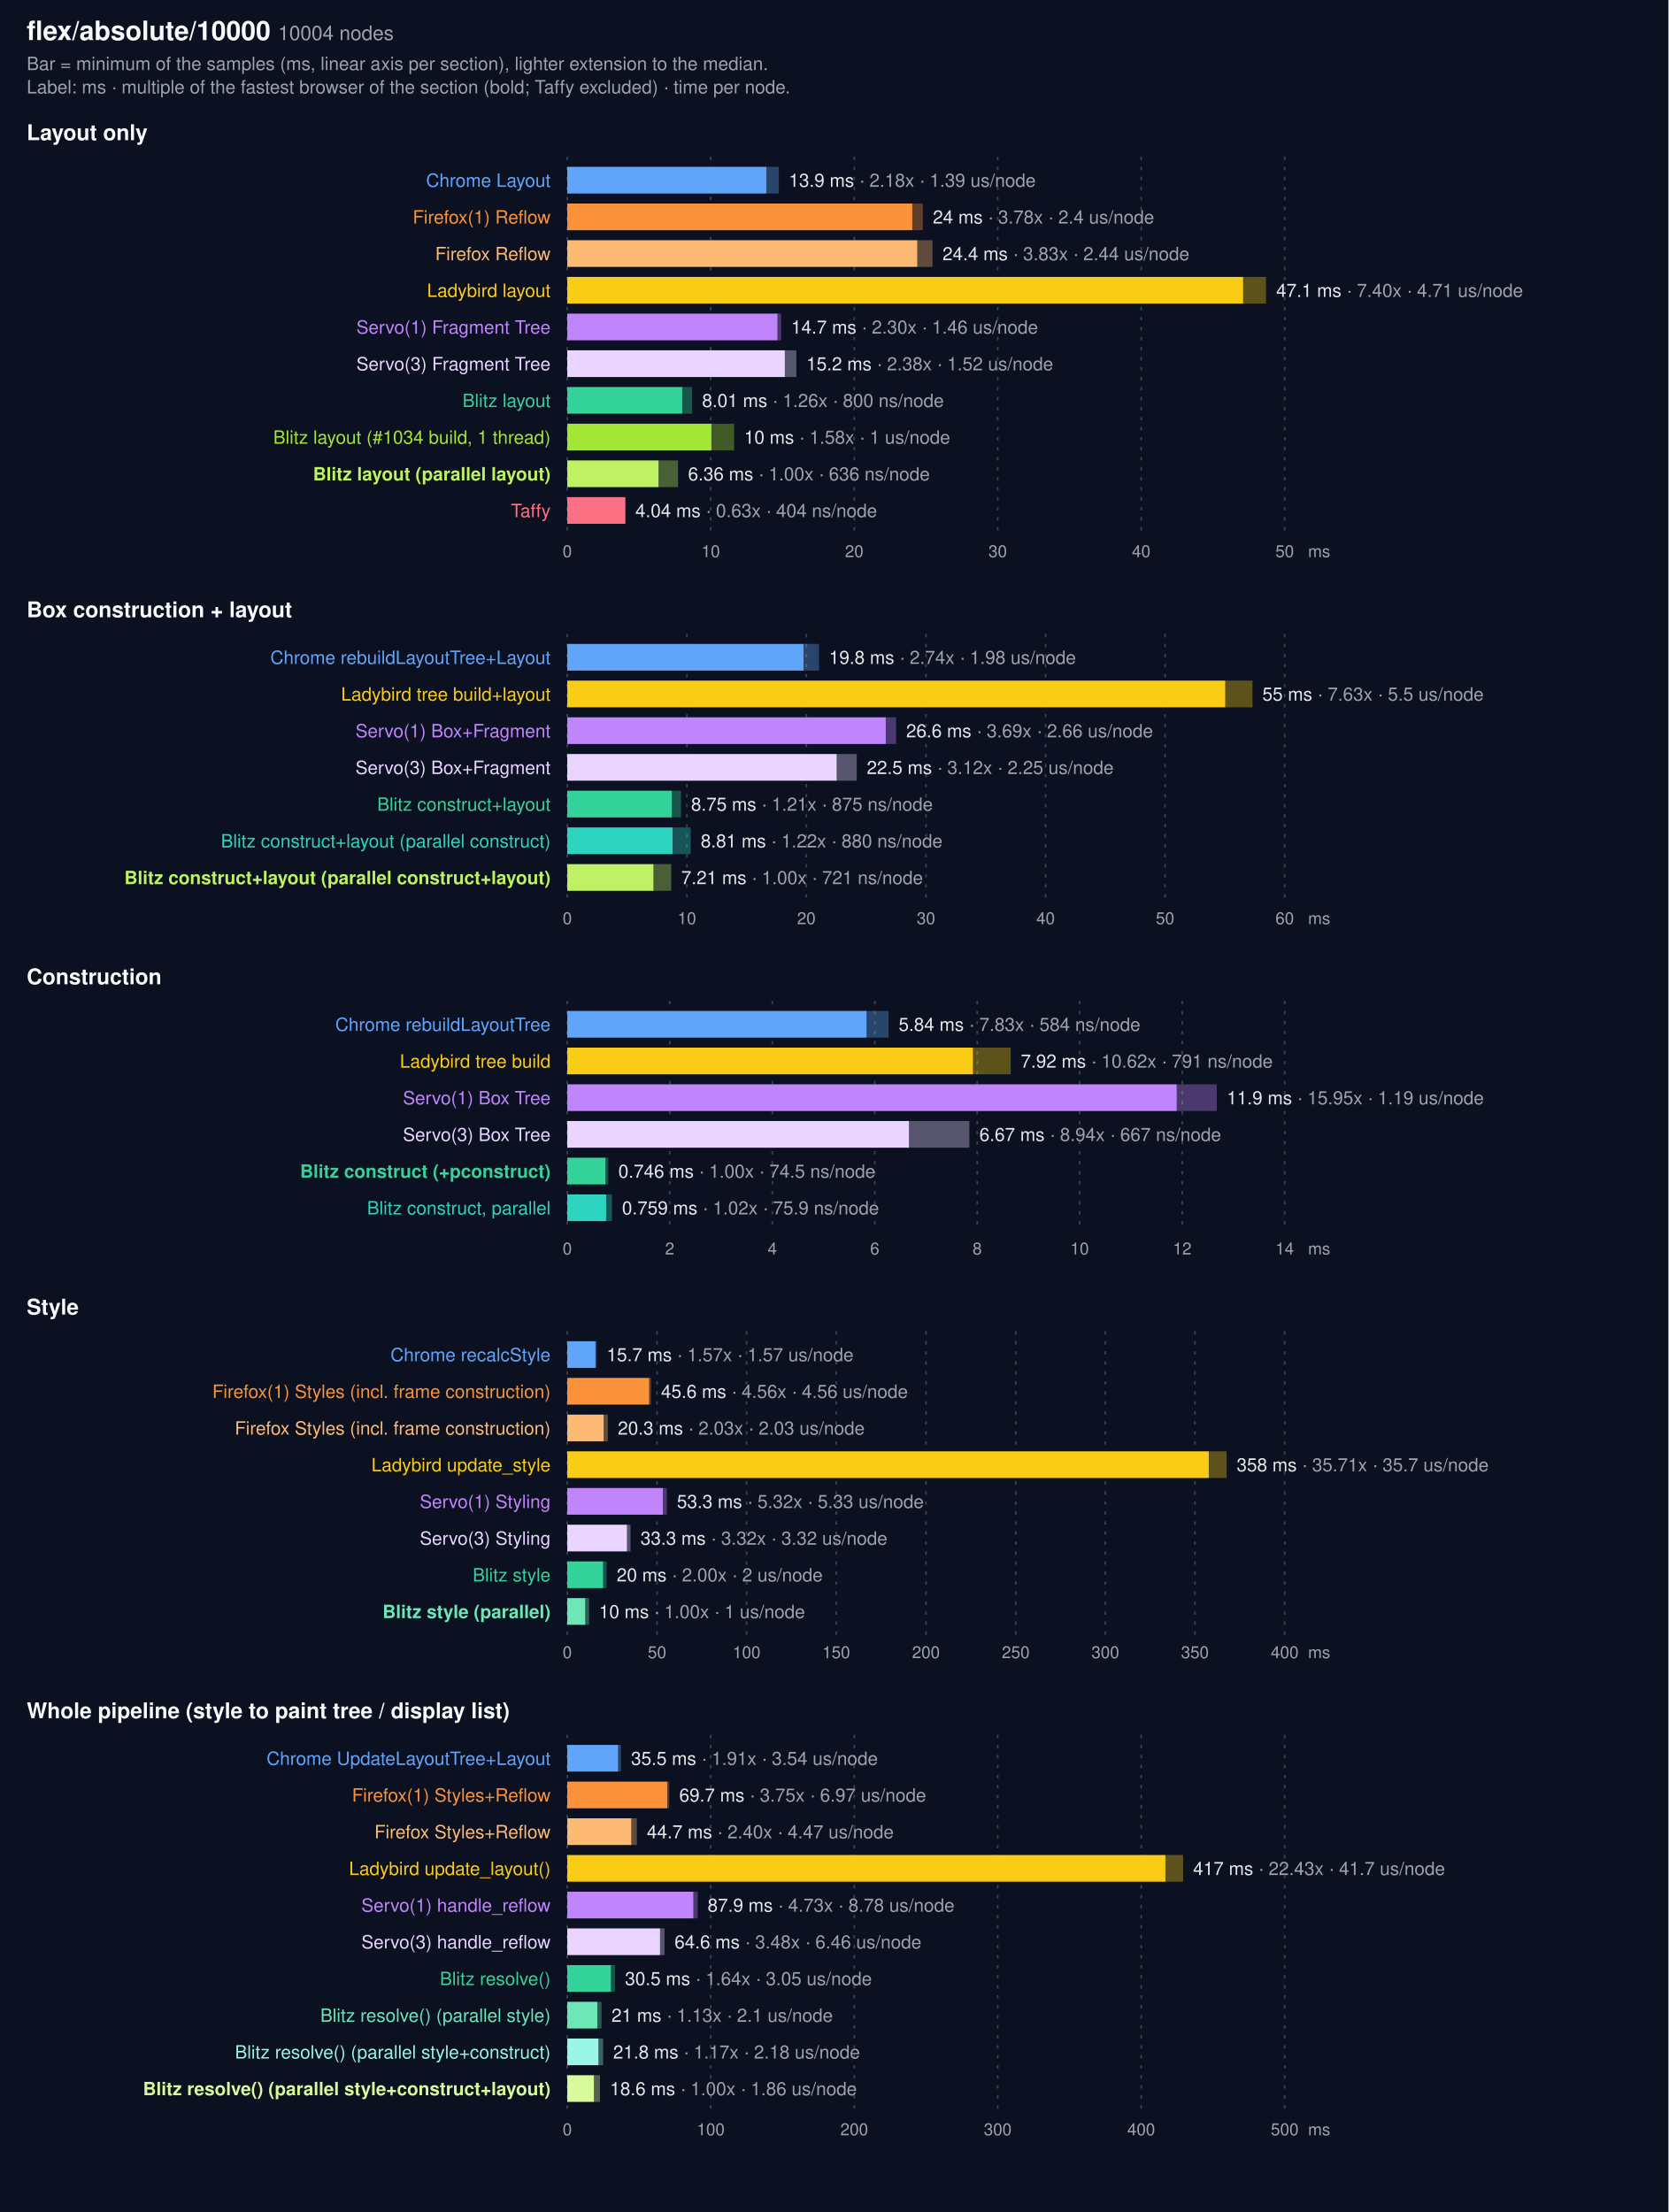
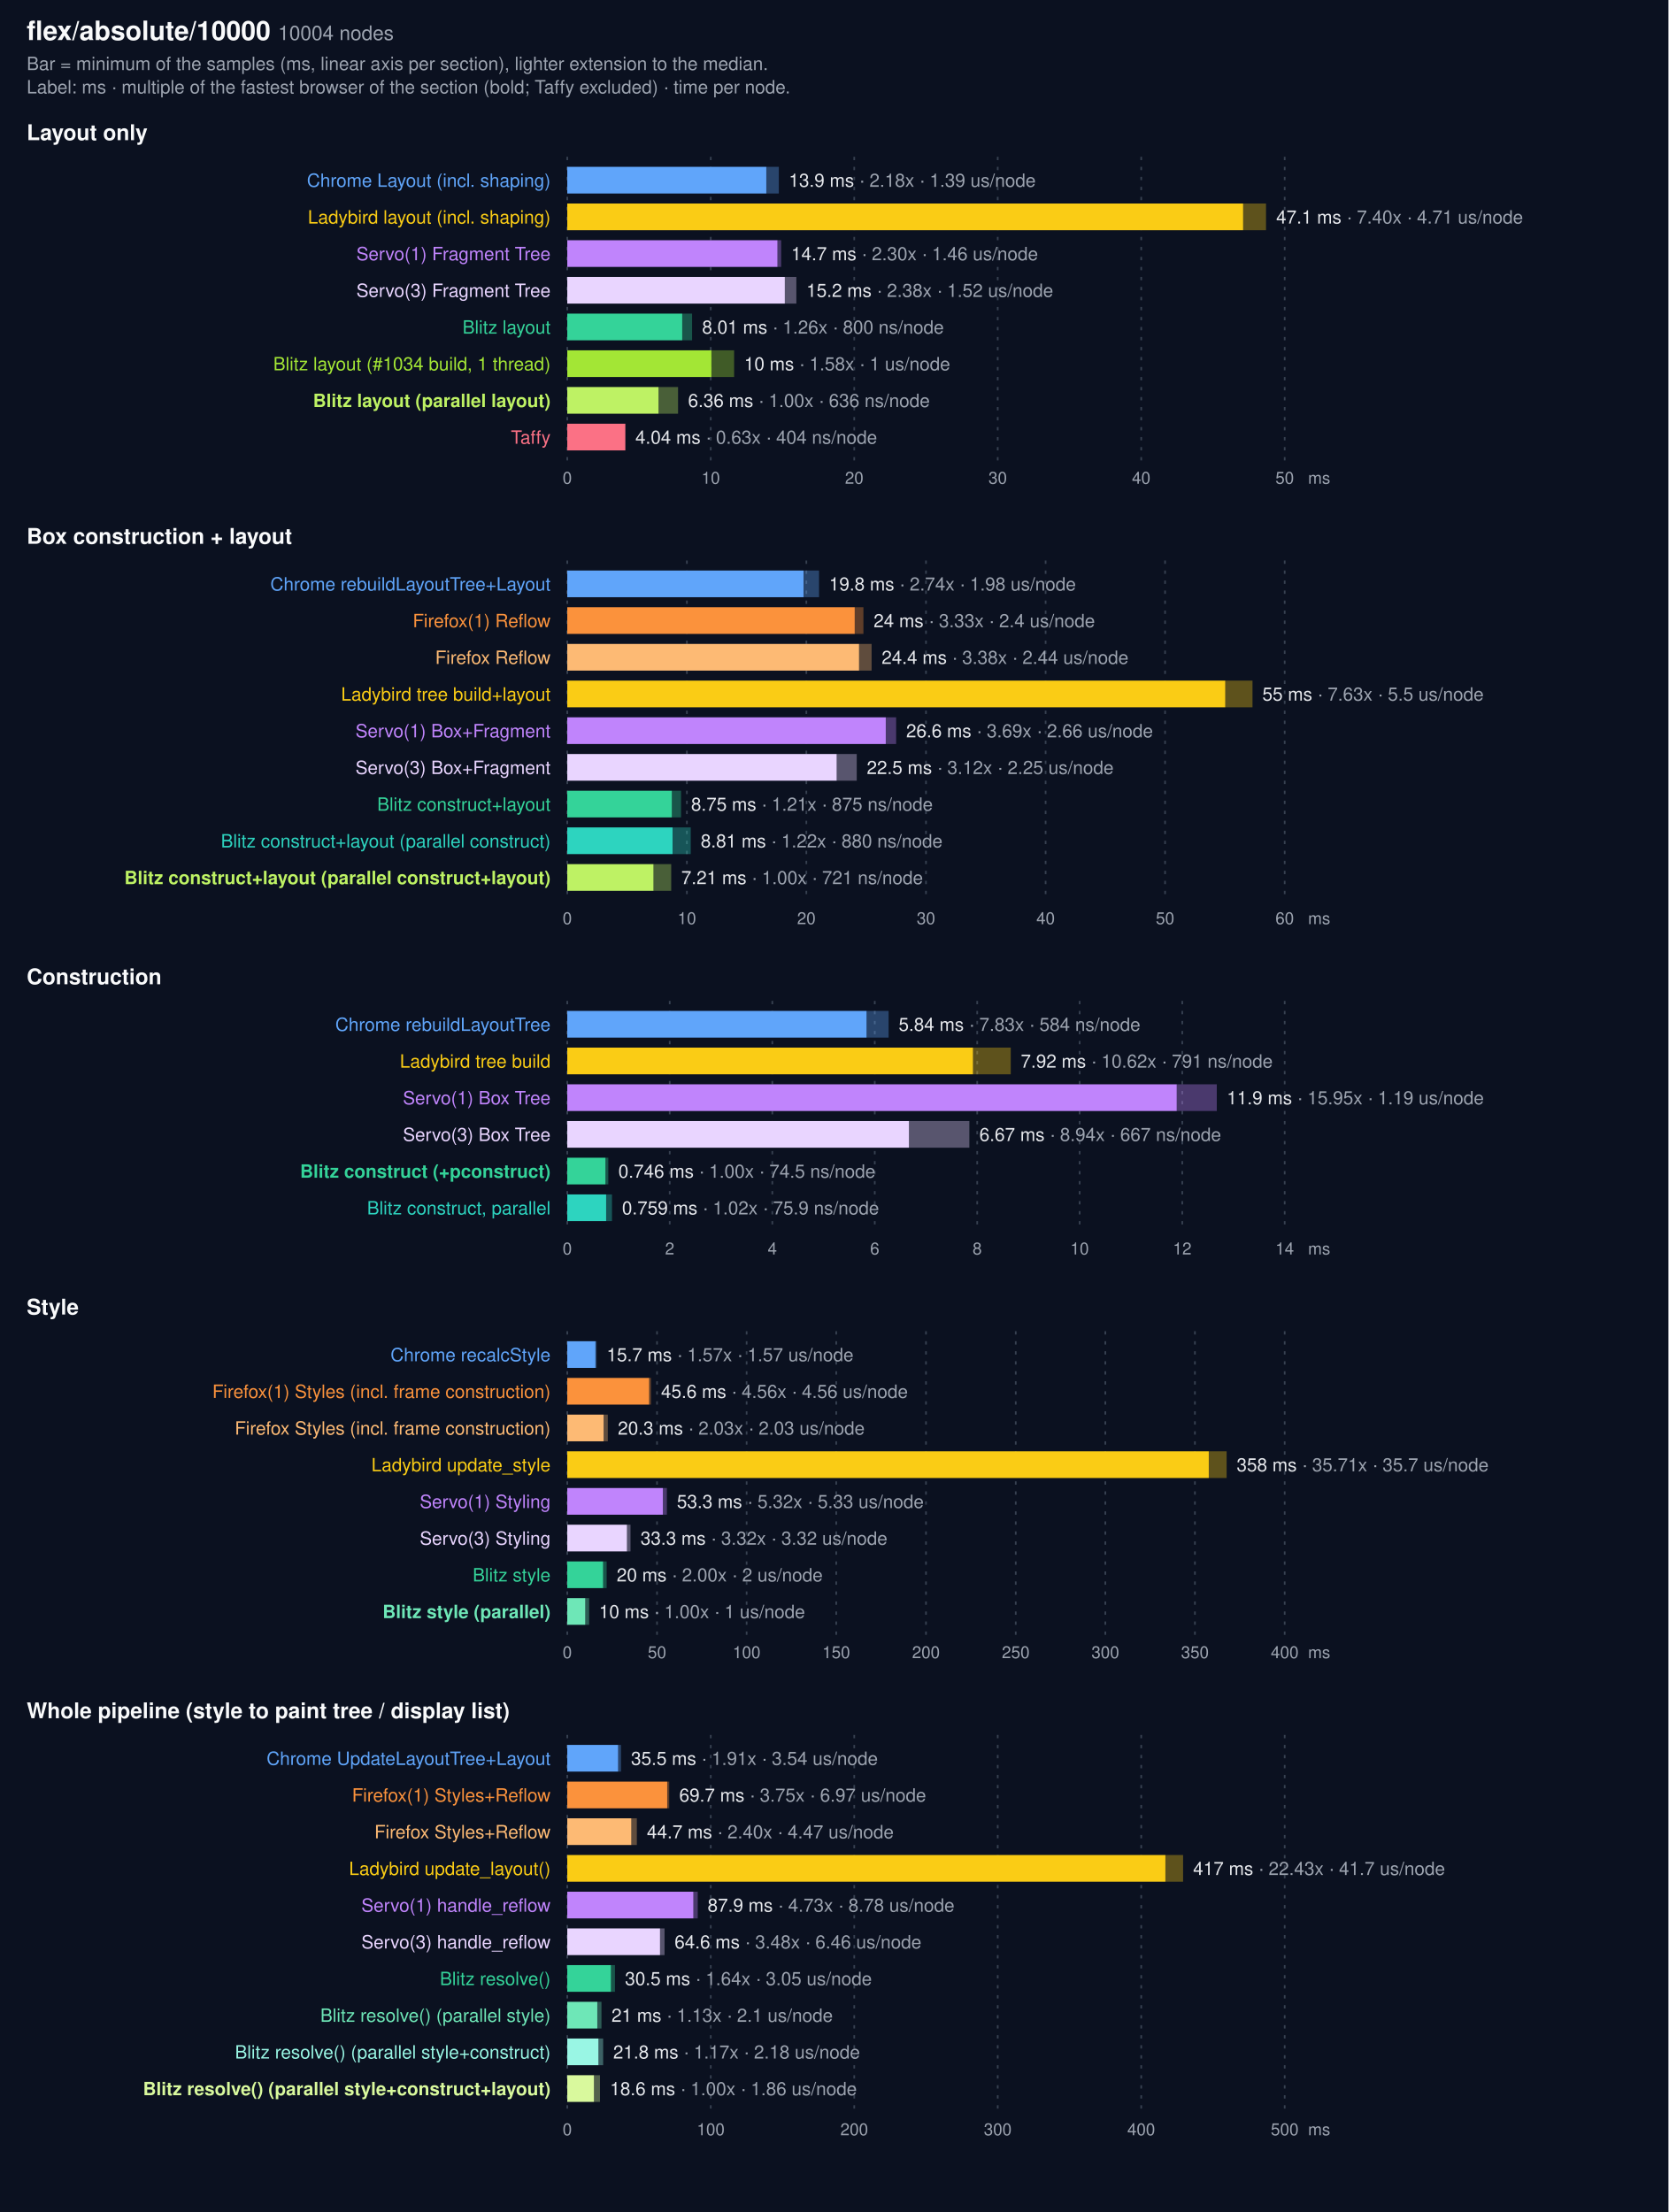
<svg xmlns="http://www.w3.org/2000/svg" width="1000" height="1326" viewBox="0 0 1000 1326" font-family="system-ui, -apple-system, Segoe UI, Helvetica, Arial, sans-serif">
  <rect width="1000" height="1326" fill="#0b1120" />
  <text x="16" y="24" fill="#f9fafb" font-size="16" font-weight="600">flex/absolute/10000 <tspan fill="#9ca3af" font-size="12" font-weight="400">10004 nodes</tspan>
  </text>
  <text x="16" y="42" fill="#9ca3af" font-size="11">Bar = minimum of the samples (ms, linear axis per section), lighter extension to the median.</text>
  <text x="16" y="56" fill="#9ca3af" font-size="11">Label: ms · multiple of the fastest browser of the section (bold; Taffy excluded) · time per node.</text>
  <text x="16" y="84" fill="#f9fafb" font-size="13" font-weight="600">Layout only</text>
-   <line x1="340.0" x2="340.0" y1="94" y2="320" stroke="#374151" stroke-dasharray="2 4" />
-   <text x="340.0" y="334" fill="#9ca3af" font-size="10" text-anchor="middle">0</text>
-   <line x1="426.0" x2="426.0" y1="94" y2="320" stroke="#374151" stroke-dasharray="2 4" />
-   <text x="426.0" y="334" fill="#9ca3af" font-size="10" text-anchor="middle">10</text>
-   <line x1="512.0" x2="512.0" y1="94" y2="320" stroke="#374151" stroke-dasharray="2 4" />
-   <text x="512.0" y="334" fill="#9ca3af" font-size="10" text-anchor="middle">20</text>
-   <line x1="598.0" x2="598.0" y1="94" y2="320" stroke="#374151" stroke-dasharray="2 4" />
-   <text x="598.0" y="334" fill="#9ca3af" font-size="10" text-anchor="middle">30</text>
-   <line x1="684.0" x2="684.0" y1="94" y2="320" stroke="#374151" stroke-dasharray="2 4" />
-   <text x="684.0" y="334" fill="#9ca3af" font-size="10" text-anchor="middle">40</text>
-   <line x1="770.0" x2="770.0" y1="94" y2="320" stroke="#374151" stroke-dasharray="2 4" />
-   <text x="770.0" y="334" fill="#9ca3af" font-size="10" text-anchor="middle">50</text>
-   <text x="784" y="334" fill="#9ca3af" font-size="10">ms</text>
-   <text x="330" y="112" fill="#60a5fa" font-size="11" text-anchor="end">Chrome Layout</text>
+   <line x1="340.0" x2="340.0" y1="94" y2="276" stroke="#374151" stroke-dasharray="2 4" />
+   <text x="340.0" y="290" fill="#9ca3af" font-size="10" text-anchor="middle">0</text>
+   <line x1="426.0" x2="426.0" y1="94" y2="276" stroke="#374151" stroke-dasharray="2 4" />
+   <text x="426.0" y="290" fill="#9ca3af" font-size="10" text-anchor="middle">10</text>
+   <line x1="512.0" x2="512.0" y1="94" y2="276" stroke="#374151" stroke-dasharray="2 4" />
+   <text x="512.0" y="290" fill="#9ca3af" font-size="10" text-anchor="middle">20</text>
+   <line x1="598.0" x2="598.0" y1="94" y2="276" stroke="#374151" stroke-dasharray="2 4" />
+   <text x="598.0" y="290" fill="#9ca3af" font-size="10" text-anchor="middle">30</text>
+   <line x1="684.0" x2="684.0" y1="94" y2="276" stroke="#374151" stroke-dasharray="2 4" />
+   <text x="684.0" y="290" fill="#9ca3af" font-size="10" text-anchor="middle">40</text>
+   <line x1="770.0" x2="770.0" y1="94" y2="276" stroke="#374151" stroke-dasharray="2 4" />
+   <text x="770.0" y="290" fill="#9ca3af" font-size="10" text-anchor="middle">50</text>
+   <text x="784" y="290" fill="#9ca3af" font-size="10">ms</text>
+   <text x="330" y="112" fill="#60a5fa" font-size="11" text-anchor="end">Chrome Layout (incl. shaping)</text>
  <rect x="340" y="100" width="119.3" height="16" fill="#60a5fa" />
  <rect x="459.3" y="100" width="7.5" height="16" fill="#60a5fa" opacity="0.35" />
  <text x="472.8" y="112" fill="#e5e7eb" font-size="11">13.9 ms <tspan fill="#9ca3af">· 2.18x · 1.39 us/node</tspan>
  </text>
-   <text x="330" y="134" fill="#fb923c" font-size="11" text-anchor="end">Firefox(1) Reflow</text>
-   <rect x="340" y="122" width="206.8" height="16" fill="#fb923c" />
-   <rect x="546.8" y="122" width="6.3" height="16" fill="#fb923c" opacity="0.35" />
-   <text x="559.1" y="134" fill="#e5e7eb" font-size="11">24 ms <tspan fill="#9ca3af">· 3.78x · 2.4 us/node</tspan>
-   </text>
-   <text x="330" y="156" fill="#fdba74" font-size="11" text-anchor="end">Firefox Reflow</text>
-   <rect x="340" y="144" width="209.8" height="16" fill="#fdba74" />
-   <rect x="549.8" y="144" width="9.1" height="16" fill="#fdba74" opacity="0.35" />
-   <text x="564.9" y="156" fill="#e5e7eb" font-size="11">24.4 ms <tspan fill="#9ca3af">· 3.83x · 2.44 us/node</tspan>
-   </text>
-   <text x="330" y="178" fill="#facc15" font-size="11" text-anchor="end">Ladybird layout</text>
-   <rect x="340" y="166" width="405.1" height="16" fill="#facc15" />
-   <rect x="745.1" y="166" width="13.7" height="16" fill="#facc15" opacity="0.35" />
-   <text x="764.9" y="178" fill="#e5e7eb" font-size="11">47.1 ms <tspan fill="#9ca3af">· 7.40x · 4.71 us/node</tspan>
-   </text>
-   <text x="330" y="200" fill="#c084fc" font-size="11" text-anchor="end">Servo(1) Fragment Tree</text>
-   <rect x="340" y="188" width="126.0" height="16" fill="#c084fc" />
-   <rect x="466.0" y="188" width="2.2" height="16" fill="#c084fc" opacity="0.35" />
-   <text x="474.2" y="200" fill="#e5e7eb" font-size="11">14.7 ms <tspan fill="#9ca3af">· 2.30x · 1.46 us/node</tspan>
-   </text>
-   <text x="330" y="222" fill="#e9d5ff" font-size="11" text-anchor="end">Servo(3) Fragment Tree</text>
-   <rect x="340" y="210" width="130.4" height="16" fill="#e9d5ff" />
-   <rect x="470.4" y="210" width="6.9" height="16" fill="#e9d5ff" opacity="0.35" />
-   <text x="483.3" y="222" fill="#e5e7eb" font-size="11">15.2 ms <tspan fill="#9ca3af">· 2.38x · 1.52 us/node</tspan>
-   </text>
-   <text x="330" y="244" fill="#34d399" font-size="11" text-anchor="end">Blitz layout</text>
-   <rect x="340" y="232" width="68.9" height="16" fill="#34d399" />
-   <rect x="408.9" y="232" width="5.9" height="16" fill="#34d399" opacity="0.35" />
-   <text x="420.8" y="244" fill="#e5e7eb" font-size="11">8.01 ms <tspan fill="#9ca3af">· 1.26x · 800 ns/node</tspan>
-   </text>
-   <text x="330" y="266" fill="#a3e635" font-size="11" text-anchor="end">Blitz layout (#1034 build, 1 thread)</text>
-   <rect x="340" y="254" width="86.4" height="16" fill="#a3e635" />
-   <rect x="426.4" y="254" width="13.6" height="16" fill="#a3e635" opacity="0.35" />
-   <text x="446.0" y="266" fill="#e5e7eb" font-size="11">10 ms <tspan fill="#9ca3af">· 1.58x · 1 us/node</tspan>
-   </text>
-   <text x="330" y="288" fill="#bef264" font-size="11" text-anchor="end" font-weight="700">Blitz layout (parallel layout)</text>
-   <rect x="340" y="276" width="54.7" height="16" fill="#bef264" />
-   <rect x="394.7" y="276" width="11.7" height="16" fill="#bef264" opacity="0.35" />
-   <text x="412.4" y="288" fill="#e5e7eb" font-size="11">6.36 ms <tspan fill="#9ca3af">· 1.00x · 636 ns/node</tspan>
-   </text>
-   <text x="330" y="310" fill="#fb7185" font-size="11" text-anchor="end">Taffy</text>
-   <rect x="340" y="298" width="34.8" height="16" fill="#fb7185" />
-   <rect x="374.8" y="298" width="0.1" height="16" fill="#fb7185" opacity="0.35" />
-   <text x="380.8" y="310" fill="#e5e7eb" font-size="11">4.04 ms <tspan fill="#9ca3af">· 0.63x · 404 ns/node</tspan>
-   </text>
-   <text x="16" y="370" fill="#f9fafb" font-size="13" font-weight="600">Box construction + layout</text>
-   <line x1="340.0" x2="340.0" y1="380" y2="540" stroke="#374151" stroke-dasharray="2 4" />
+   <text x="330" y="134" fill="#facc15" font-size="11" text-anchor="end">Ladybird layout (incl. shaping)</text>
+   <rect x="340" y="122" width="405.1" height="16" fill="#facc15" />
+   <rect x="745.1" y="122" width="13.7" height="16" fill="#facc15" opacity="0.35" />
+   <text x="764.9" y="134" fill="#e5e7eb" font-size="11">47.1 ms <tspan fill="#9ca3af">· 7.40x · 4.71 us/node</tspan>
+   </text>
+   <text x="330" y="156" fill="#c084fc" font-size="11" text-anchor="end">Servo(1) Fragment Tree</text>
+   <rect x="340" y="144" width="126.0" height="16" fill="#c084fc" />
+   <rect x="466.0" y="144" width="2.2" height="16" fill="#c084fc" opacity="0.35" />
+   <text x="474.2" y="156" fill="#e5e7eb" font-size="11">14.7 ms <tspan fill="#9ca3af">· 2.30x · 1.46 us/node</tspan>
+   </text>
+   <text x="330" y="178" fill="#e9d5ff" font-size="11" text-anchor="end">Servo(3) Fragment Tree</text>
+   <rect x="340" y="166" width="130.4" height="16" fill="#e9d5ff" />
+   <rect x="470.4" y="166" width="6.9" height="16" fill="#e9d5ff" opacity="0.35" />
+   <text x="483.3" y="178" fill="#e5e7eb" font-size="11">15.2 ms <tspan fill="#9ca3af">· 2.38x · 1.52 us/node</tspan>
+   </text>
+   <text x="330" y="200" fill="#34d399" font-size="11" text-anchor="end">Blitz layout</text>
+   <rect x="340" y="188" width="68.9" height="16" fill="#34d399" />
+   <rect x="408.9" y="188" width="5.9" height="16" fill="#34d399" opacity="0.35" />
+   <text x="420.8" y="200" fill="#e5e7eb" font-size="11">8.01 ms <tspan fill="#9ca3af">· 1.26x · 800 ns/node</tspan>
+   </text>
+   <text x="330" y="222" fill="#a3e635" font-size="11" text-anchor="end">Blitz layout (#1034 build, 1 thread)</text>
+   <rect x="340" y="210" width="86.4" height="16" fill="#a3e635" />
+   <rect x="426.4" y="210" width="13.6" height="16" fill="#a3e635" opacity="0.35" />
+   <text x="446.0" y="222" fill="#e5e7eb" font-size="11">10 ms <tspan fill="#9ca3af">· 1.58x · 1 us/node</tspan>
+   </text>
+   <text x="330" y="244" fill="#bef264" font-size="11" text-anchor="end" font-weight="700">Blitz layout (parallel layout)</text>
+   <rect x="340" y="232" width="54.7" height="16" fill="#bef264" />
+   <rect x="394.7" y="232" width="11.7" height="16" fill="#bef264" opacity="0.35" />
+   <text x="412.4" y="244" fill="#e5e7eb" font-size="11">6.36 ms <tspan fill="#9ca3af">· 1.00x · 636 ns/node</tspan>
+   </text>
+   <text x="330" y="266" fill="#fb7185" font-size="11" text-anchor="end">Taffy</text>
+   <rect x="340" y="254" width="34.8" height="16" fill="#fb7185" />
+   <rect x="374.8" y="254" width="0.1" height="16" fill="#fb7185" opacity="0.35" />
+   <text x="380.8" y="266" fill="#e5e7eb" font-size="11">4.04 ms <tspan fill="#9ca3af">· 0.63x · 404 ns/node</tspan>
+   </text>
+   <text x="16" y="326" fill="#f9fafb" font-size="13" font-weight="600">Box construction + layout</text>
+   <line x1="340.0" x2="340.0" y1="336" y2="540" stroke="#374151" stroke-dasharray="2 4" />
  <text x="340.0" y="554" fill="#9ca3af" font-size="10" text-anchor="middle">0</text>
-   <line x1="411.7" x2="411.7" y1="380" y2="540" stroke="#374151" stroke-dasharray="2 4" />
+   <line x1="411.7" x2="411.7" y1="336" y2="540" stroke="#374151" stroke-dasharray="2 4" />
  <text x="411.7" y="554" fill="#9ca3af" font-size="10" text-anchor="middle">10</text>
-   <line x1="483.3" x2="483.3" y1="380" y2="540" stroke="#374151" stroke-dasharray="2 4" />
+   <line x1="483.3" x2="483.3" y1="336" y2="540" stroke="#374151" stroke-dasharray="2 4" />
  <text x="483.3" y="554" fill="#9ca3af" font-size="10" text-anchor="middle">20</text>
-   <line x1="555.0" x2="555.0" y1="380" y2="540" stroke="#374151" stroke-dasharray="2 4" />
+   <line x1="555.0" x2="555.0" y1="336" y2="540" stroke="#374151" stroke-dasharray="2 4" />
  <text x="555.0" y="554" fill="#9ca3af" font-size="10" text-anchor="middle">30</text>
-   <line x1="626.7" x2="626.7" y1="380" y2="540" stroke="#374151" stroke-dasharray="2 4" />
+   <line x1="626.7" x2="626.7" y1="336" y2="540" stroke="#374151" stroke-dasharray="2 4" />
  <text x="626.7" y="554" fill="#9ca3af" font-size="10" text-anchor="middle">40</text>
-   <line x1="698.3" x2="698.3" y1="380" y2="540" stroke="#374151" stroke-dasharray="2 4" />
+   <line x1="698.3" x2="698.3" y1="336" y2="540" stroke="#374151" stroke-dasharray="2 4" />
  <text x="698.3" y="554" fill="#9ca3af" font-size="10" text-anchor="middle">50</text>
-   <line x1="770.0" x2="770.0" y1="380" y2="540" stroke="#374151" stroke-dasharray="2 4" />
+   <line x1="770.0" x2="770.0" y1="336" y2="540" stroke="#374151" stroke-dasharray="2 4" />
  <text x="770.0" y="554" fill="#9ca3af" font-size="10" text-anchor="middle">60</text>
  <text x="784" y="554" fill="#9ca3af" font-size="10">ms</text>
-   <text x="330" y="398" fill="#60a5fa" font-size="11" text-anchor="end">Chrome rebuildLayoutTree+Layout</text>
-   <rect x="340" y="386" width="141.6" height="16" fill="#60a5fa" />
-   <rect x="481.6" y="386" width="9.3" height="16" fill="#60a5fa" opacity="0.35" />
-   <text x="496.9" y="398" fill="#e5e7eb" font-size="11">19.8 ms <tspan fill="#9ca3af">· 2.74x · 1.98 us/node</tspan>
+   <text x="330" y="354" fill="#60a5fa" font-size="11" text-anchor="end">Chrome rebuildLayoutTree+Layout</text>
+   <rect x="340" y="342" width="141.6" height="16" fill="#60a5fa" />
+   <rect x="481.6" y="342" width="9.3" height="16" fill="#60a5fa" opacity="0.35" />
+   <text x="496.9" y="354" fill="#e5e7eb" font-size="11">19.8 ms <tspan fill="#9ca3af">· 2.74x · 1.98 us/node</tspan>
+   </text>
+   <text x="330" y="376" fill="#fb923c" font-size="11" text-anchor="end">Firefox(1) Reflow</text>
+   <rect x="340" y="364" width="172.3" height="16" fill="#fb923c" />
+   <rect x="512.3" y="364" width="5.2" height="16" fill="#fb923c" opacity="0.35" />
+   <text x="523.6" y="376" fill="#e5e7eb" font-size="11">24 ms <tspan fill="#9ca3af">· 3.33x · 2.4 us/node</tspan>
+   </text>
+   <text x="330" y="398" fill="#fdba74" font-size="11" text-anchor="end">Firefox Reflow</text>
+   <rect x="340" y="386" width="174.9" height="16" fill="#fdba74" />
+   <rect x="514.9" y="386" width="7.5" height="16" fill="#fdba74" opacity="0.35" />
+   <text x="528.4" y="398" fill="#e5e7eb" font-size="11">24.4 ms <tspan fill="#9ca3af">· 3.38x · 2.44 us/node</tspan>
  </text>
  <text x="330" y="420" fill="#facc15" font-size="11" text-anchor="end">Ladybird tree build+layout</text>
  <rect x="340" y="408" width="394.4" height="16" fill="#facc15" />
  <rect x="734.4" y="408" width="16.3" height="16" fill="#facc15" opacity="0.35" />
  <text x="756.6" y="420" fill="#e5e7eb" font-size="11">55 ms <tspan fill="#9ca3af">· 7.63x · 5.5 us/node</tspan>
  </text>
  <text x="330" y="442" fill="#c084fc" font-size="11" text-anchor="end">Servo(1) Box+Fragment</text>
  <rect x="340" y="430" width="190.9" height="16" fill="#c084fc" />
  <rect x="530.9" y="430" width="6.2" height="16" fill="#c084fc" opacity="0.35" />
  <text x="543.1" y="442" fill="#e5e7eb" font-size="11">26.6 ms <tspan fill="#9ca3af">· 3.69x · 2.66 us/node</tspan>
  </text>
  <text x="330" y="464" fill="#e9d5ff" font-size="11" text-anchor="end">Servo(3) Box+Fragment</text>
  <rect x="340" y="452" width="161.5" height="16" fill="#e9d5ff" />
  <rect x="501.5" y="452" width="12.0" height="16" fill="#e9d5ff" opacity="0.35" />
  <text x="519.5" y="464" fill="#e5e7eb" font-size="11">22.5 ms <tspan fill="#9ca3af">· 3.12x · 2.25 us/node</tspan>
  </text>
  <text x="330" y="486" fill="#34d399" font-size="11" text-anchor="end">Blitz construct+layout</text>
  <rect x="340" y="474" width="62.7" height="16" fill="#34d399" />
  <rect x="402.7" y="474" width="5.5" height="16" fill="#34d399" opacity="0.35" />
  <text x="414.2" y="486" fill="#e5e7eb" font-size="11">8.75 ms <tspan fill="#9ca3af">· 1.21x · 875 ns/node</tspan>
  </text>
  <text x="330" y="508" fill="#2dd4bf" font-size="11" text-anchor="end">Blitz construct+layout (parallel construct)</text>
  <rect x="340" y="496" width="63.1" height="16" fill="#2dd4bf" />
  <rect x="403.1" y="496" width="10.9" height="16" fill="#2dd4bf" opacity="0.35" />
  <text x="420.0" y="508" fill="#e5e7eb" font-size="11">8.81 ms <tspan fill="#9ca3af">· 1.22x · 880 ns/node</tspan>
  </text>
  <text x="330" y="530" fill="#bef264" font-size="11" text-anchor="end" font-weight="700">Blitz construct+layout (parallel construct+layout)</text>
  <rect x="340" y="518" width="51.7" height="16" fill="#bef264" />
  <rect x="391.7" y="518" width="10.6" height="16" fill="#bef264" opacity="0.35" />
  <text x="408.3" y="530" fill="#e5e7eb" font-size="11">7.21 ms <tspan fill="#9ca3af">· 1.00x · 721 ns/node</tspan>
  </text>
  <text x="16" y="590" fill="#f9fafb" font-size="13" font-weight="600">Construction</text>
  <line x1="340.0" x2="340.0" y1="600" y2="738" stroke="#374151" stroke-dasharray="2 4" />
  <text x="340.0" y="752" fill="#9ca3af" font-size="10" text-anchor="middle">0</text>
  <line x1="401.4" x2="401.4" y1="600" y2="738" stroke="#374151" stroke-dasharray="2 4" />
  <text x="401.4" y="752" fill="#9ca3af" font-size="10" text-anchor="middle">2</text>
  <line x1="462.9" x2="462.9" y1="600" y2="738" stroke="#374151" stroke-dasharray="2 4" />
  <text x="462.9" y="752" fill="#9ca3af" font-size="10" text-anchor="middle">4</text>
  <line x1="524.3" x2="524.3" y1="600" y2="738" stroke="#374151" stroke-dasharray="2 4" />
  <text x="524.3" y="752" fill="#9ca3af" font-size="10" text-anchor="middle">6</text>
  <line x1="585.7" x2="585.7" y1="600" y2="738" stroke="#374151" stroke-dasharray="2 4" />
  <text x="585.7" y="752" fill="#9ca3af" font-size="10" text-anchor="middle">8</text>
  <line x1="647.1" x2="647.1" y1="600" y2="738" stroke="#374151" stroke-dasharray="2 4" />
  <text x="647.1" y="752" fill="#9ca3af" font-size="10" text-anchor="middle">10</text>
  <line x1="708.6" x2="708.6" y1="600" y2="738" stroke="#374151" stroke-dasharray="2 4" />
  <text x="708.6" y="752" fill="#9ca3af" font-size="10" text-anchor="middle">12</text>
  <line x1="770.0" x2="770.0" y1="600" y2="738" stroke="#374151" stroke-dasharray="2 4" />
  <text x="770.0" y="752" fill="#9ca3af" font-size="10" text-anchor="middle">14</text>
  <text x="784" y="752" fill="#9ca3af" font-size="10">ms</text>
  <text x="330" y="618" fill="#60a5fa" font-size="11" text-anchor="end">Chrome rebuildLayoutTree</text>
  <rect x="340" y="606" width="179.4" height="16" fill="#60a5fa" />
  <rect x="519.4" y="606" width="13.2" height="16" fill="#60a5fa" opacity="0.35" />
  <text x="538.6" y="618" fill="#e5e7eb" font-size="11">5.84 ms <tspan fill="#9ca3af">· 7.83x · 584 ns/node</tspan>
  </text>
  <text x="330" y="640" fill="#facc15" font-size="11" text-anchor="end">Ladybird tree build</text>
  <rect x="340" y="628" width="243.2" height="16" fill="#facc15" />
  <rect x="583.2" y="628" width="22.6" height="16" fill="#facc15" opacity="0.35" />
  <text x="611.8" y="640" fill="#e5e7eb" font-size="11">7.92 ms <tspan fill="#9ca3af">· 10.62x · 791 ns/node</tspan>
  </text>
  <text x="330" y="662" fill="#c084fc" font-size="11" text-anchor="end">Servo(1) Box Tree</text>
  <rect x="340" y="650" width="365.3" height="16" fill="#c084fc" />
  <rect x="705.3" y="650" width="24.0" height="16" fill="#c084fc" opacity="0.35" />
  <text x="735.3" y="662" fill="#e5e7eb" font-size="11">11.9 ms <tspan fill="#9ca3af">· 15.95x · 1.19 us/node</tspan>
  </text>
  <text x="330" y="684" fill="#e9d5ff" font-size="11" text-anchor="end">Servo(3) Box Tree</text>
  <rect x="340" y="672" width="204.8" height="16" fill="#e9d5ff" />
  <rect x="544.8" y="672" width="36.2" height="16" fill="#e9d5ff" opacity="0.35" />
  <text x="587.0" y="684" fill="#e5e7eb" font-size="11">6.67 ms <tspan fill="#9ca3af">· 8.94x · 667 ns/node</tspan>
  </text>
  <text x="330" y="706" fill="#34d399" font-size="11" text-anchor="end" font-weight="700">Blitz construct (+pconstruct)</text>
  <rect x="340" y="694" width="22.9" height="16" fill="#34d399" />
  <rect x="362.9" y="694" width="1.7" height="16" fill="#34d399" opacity="0.35" />
  <text x="370.6" y="706" fill="#e5e7eb" font-size="11">0.746 ms <tspan fill="#9ca3af">· 1.00x · 74.5 ns/node</tspan>
  </text>
  <text x="330" y="728" fill="#2dd4bf" font-size="11" text-anchor="end">Blitz construct, parallel</text>
  <rect x="340" y="716" width="23.3" height="16" fill="#2dd4bf" />
  <rect x="363.3" y="716" width="3.5" height="16" fill="#2dd4bf" opacity="0.35" />
  <text x="372.8" y="728" fill="#e5e7eb" font-size="11">0.759 ms <tspan fill="#9ca3af">· 1.02x · 75.9 ns/node</tspan>
  </text>
  <text x="16" y="788" fill="#f9fafb" font-size="13" font-weight="600">Style</text>
  <line x1="340.0" x2="340.0" y1="798" y2="980" stroke="#374151" stroke-dasharray="2 4" />
  <text x="340.0" y="994" fill="#9ca3af" font-size="10" text-anchor="middle">0</text>
  <line x1="393.8" x2="393.8" y1="798" y2="980" stroke="#374151" stroke-dasharray="2 4" />
  <text x="393.8" y="994" fill="#9ca3af" font-size="10" text-anchor="middle">50</text>
  <line x1="447.5" x2="447.5" y1="798" y2="980" stroke="#374151" stroke-dasharray="2 4" />
  <text x="447.5" y="994" fill="#9ca3af" font-size="10" text-anchor="middle">100</text>
  <line x1="501.2" x2="501.2" y1="798" y2="980" stroke="#374151" stroke-dasharray="2 4" />
  <text x="501.2" y="994" fill="#9ca3af" font-size="10" text-anchor="middle">150</text>
  <line x1="555.0" x2="555.0" y1="798" y2="980" stroke="#374151" stroke-dasharray="2 4" />
  <text x="555.0" y="994" fill="#9ca3af" font-size="10" text-anchor="middle">200</text>
  <line x1="608.8" x2="608.8" y1="798" y2="980" stroke="#374151" stroke-dasharray="2 4" />
  <text x="608.8" y="994" fill="#9ca3af" font-size="10" text-anchor="middle">250</text>
  <line x1="662.5" x2="662.5" y1="798" y2="980" stroke="#374151" stroke-dasharray="2 4" />
  <text x="662.5" y="994" fill="#9ca3af" font-size="10" text-anchor="middle">300</text>
  <line x1="716.2" x2="716.2" y1="798" y2="980" stroke="#374151" stroke-dasharray="2 4" />
  <text x="716.2" y="994" fill="#9ca3af" font-size="10" text-anchor="middle">350</text>
  <line x1="770.0" x2="770.0" y1="798" y2="980" stroke="#374151" stroke-dasharray="2 4" />
  <text x="770.0" y="994" fill="#9ca3af" font-size="10" text-anchor="middle">400</text>
  <text x="784" y="994" fill="#9ca3af" font-size="10">ms</text>
  <text x="330" y="816" fill="#60a5fa" font-size="11" text-anchor="end">Chrome recalcStyle</text>
  <rect x="340" y="804" width="16.9" height="16" fill="#60a5fa" />
  <rect x="356.9" y="804" width="0.7" height="16" fill="#60a5fa" opacity="0.35" />
  <text x="363.6" y="816" fill="#e5e7eb" font-size="11">15.7 ms <tspan fill="#9ca3af">· 1.57x · 1.57 us/node</tspan>
  </text>
  <text x="330" y="838" fill="#fb923c" font-size="11" text-anchor="end">Firefox(1) Styles (incl. frame construction)</text>
  <rect x="340" y="826" width="49.1" height="16" fill="#fb923c" />
  <rect x="389.1" y="826" width="1.1" height="16" fill="#fb923c" opacity="0.35" />
  <text x="396.2" y="838" fill="#e5e7eb" font-size="11">45.6 ms <tspan fill="#9ca3af">· 4.56x · 4.56 us/node</tspan>
  </text>
  <text x="330" y="860" fill="#fdba74" font-size="11" text-anchor="end">Firefox Styles (incl. frame construction)</text>
  <rect x="340" y="848" width="21.8" height="16" fill="#fdba74" />
  <rect x="361.8" y="848" width="2.5" height="16" fill="#fdba74" opacity="0.35" />
  <text x="370.3" y="860" fill="#e5e7eb" font-size="11">20.3 ms <tspan fill="#9ca3af">· 2.03x · 2.03 us/node</tspan>
  </text>
  <text x="330" y="882" fill="#facc15" font-size="11" text-anchor="end">Ladybird update_style</text>
  <rect x="340" y="870" width="384.5" height="16" fill="#facc15" />
  <rect x="724.5" y="870" width="10.7" height="16" fill="#facc15" opacity="0.35" />
  <text x="741.2" y="882" fill="#e5e7eb" font-size="11">358 ms <tspan fill="#9ca3af">· 35.71x · 35.7 us/node</tspan>
  </text>
  <text x="330" y="904" fill="#c084fc" font-size="11" text-anchor="end">Servo(1) Styling</text>
  <rect x="340" y="892" width="57.3" height="16" fill="#c084fc" />
  <rect x="397.3" y="892" width="2.4" height="16" fill="#c084fc" opacity="0.35" />
  <text x="405.7" y="904" fill="#e5e7eb" font-size="11">53.3 ms <tspan fill="#9ca3af">· 5.32x · 5.33 us/node</tspan>
  </text>
  <text x="330" y="926" fill="#e9d5ff" font-size="11" text-anchor="end">Servo(3) Styling</text>
  <rect x="340" y="914" width="35.8" height="16" fill="#e9d5ff" />
  <rect x="375.8" y="914" width="2.1" height="16" fill="#e9d5ff" opacity="0.35" />
  <text x="383.9" y="926" fill="#e5e7eb" font-size="11">33.3 ms <tspan fill="#9ca3af">· 3.32x · 3.32 us/node</tspan>
  </text>
  <text x="330" y="948" fill="#34d399" font-size="11" text-anchor="end">Blitz style</text>
  <rect x="340" y="936" width="21.5" height="16" fill="#34d399" />
  <rect x="361.5" y="936" width="2.1" height="16" fill="#34d399" opacity="0.35" />
  <text x="369.6" y="948" fill="#e5e7eb" font-size="11">20 ms <tspan fill="#9ca3af">· 2.00x · 2 us/node</tspan>
  </text>
  <text x="330" y="970" fill="#6ee7b7" font-size="11" text-anchor="end" font-weight="700">Blitz style (parallel)</text>
  <rect x="340" y="958" width="10.8" height="16" fill="#6ee7b7" />
  <rect x="350.8" y="958" width="2.3" height="16" fill="#6ee7b7" opacity="0.35" />
  <text x="359.0" y="970" fill="#e5e7eb" font-size="11">10 ms <tspan fill="#9ca3af">· 1.00x · 1 us/node</tspan>
  </text>
  <text x="16" y="1030" fill="#f9fafb" font-size="13" font-weight="600">Whole pipeline (style to paint tree / display list)</text>
  <line x1="340.0" x2="340.0" y1="1040" y2="1266" stroke="#374151" stroke-dasharray="2 4" />
  <text x="340.0" y="1280" fill="#9ca3af" font-size="10" text-anchor="middle">0</text>
  <line x1="426.0" x2="426.0" y1="1040" y2="1266" stroke="#374151" stroke-dasharray="2 4" />
  <text x="426.0" y="1280" fill="#9ca3af" font-size="10" text-anchor="middle">100</text>
  <line x1="512.0" x2="512.0" y1="1040" y2="1266" stroke="#374151" stroke-dasharray="2 4" />
  <text x="512.0" y="1280" fill="#9ca3af" font-size="10" text-anchor="middle">200</text>
  <line x1="598.0" x2="598.0" y1="1040" y2="1266" stroke="#374151" stroke-dasharray="2 4" />
  <text x="598.0" y="1280" fill="#9ca3af" font-size="10" text-anchor="middle">300</text>
  <line x1="684.0" x2="684.0" y1="1040" y2="1266" stroke="#374151" stroke-dasharray="2 4" />
  <text x="684.0" y="1280" fill="#9ca3af" font-size="10" text-anchor="middle">400</text>
  <line x1="770.0" x2="770.0" y1="1040" y2="1266" stroke="#374151" stroke-dasharray="2 4" />
  <text x="770.0" y="1280" fill="#9ca3af" font-size="10" text-anchor="middle">500</text>
  <text x="784" y="1280" fill="#9ca3af" font-size="10">ms</text>
  <text x="330" y="1058" fill="#60a5fa" font-size="11" text-anchor="end">Chrome UpdateLayoutTree+Layout</text>
  <rect x="340" y="1046" width="30.5" height="16" fill="#60a5fa" />
  <rect x="370.5" y="1046" width="1.7" height="16" fill="#60a5fa" opacity="0.35" />
  <text x="378.2" y="1058" fill="#e5e7eb" font-size="11">35.5 ms <tspan fill="#9ca3af">· 1.91x · 3.54 us/node</tspan>
  </text>
  <text x="330" y="1080" fill="#fb923c" font-size="11" text-anchor="end">Firefox(1) Styles+Reflow</text>
  <rect x="340" y="1068" width="59.9" height="16" fill="#fb923c" />
  <rect x="399.9" y="1068" width="1.2" height="16" fill="#fb923c" opacity="0.35" />
  <text x="407.1" y="1080" fill="#e5e7eb" font-size="11">69.7 ms <tspan fill="#9ca3af">· 3.75x · 6.97 us/node</tspan>
  </text>
  <text x="330" y="1102" fill="#fdba74" font-size="11" text-anchor="end">Firefox Styles+Reflow</text>
  <rect x="340" y="1090" width="38.4" height="16" fill="#fdba74" />
  <rect x="378.4" y="1090" width="3.3" height="16" fill="#fdba74" opacity="0.35" />
  <text x="387.7" y="1102" fill="#e5e7eb" font-size="11">44.7 ms <tspan fill="#9ca3af">· 2.40x · 4.47 us/node</tspan>
  </text>
  <text x="330" y="1124" fill="#facc15" font-size="11" text-anchor="end">Ladybird update_layout()</text>
  <rect x="340" y="1112" width="358.5" height="16" fill="#facc15" />
  <rect x="698.5" y="1112" width="10.6" height="16" fill="#facc15" opacity="0.35" />
  <text x="715.1" y="1124" fill="#e5e7eb" font-size="11">417 ms <tspan fill="#9ca3af">· 22.43x · 41.7 us/node</tspan>
  </text>
  <text x="330" y="1146" fill="#c084fc" font-size="11" text-anchor="end">Servo(1) handle_reflow</text>
  <rect x="340" y="1134" width="75.6" height="16" fill="#c084fc" />
  <rect x="415.6" y="1134" width="2.6" height="16" fill="#c084fc" opacity="0.35" />
  <text x="424.1" y="1146" fill="#e5e7eb" font-size="11">87.9 ms <tspan fill="#9ca3af">· 4.73x · 8.78 us/node</tspan>
  </text>
  <text x="330" y="1168" fill="#e9d5ff" font-size="11" text-anchor="end">Servo(3) handle_reflow</text>
  <rect x="340" y="1156" width="55.6" height="16" fill="#e9d5ff" />
  <rect x="395.6" y="1156" width="2.7" height="16" fill="#e9d5ff" opacity="0.35" />
  <text x="404.3" y="1168" fill="#e5e7eb" font-size="11">64.6 ms <tspan fill="#9ca3af">· 3.48x · 6.46 us/node</tspan>
  </text>
  <text x="330" y="1190" fill="#34d399" font-size="11" text-anchor="end">Blitz resolve()</text>
  <rect x="340" y="1178" width="26.2" height="16" fill="#34d399" />
  <rect x="366.2" y="1178" width="2.4" height="16" fill="#34d399" opacity="0.35" />
  <text x="374.6" y="1190" fill="#e5e7eb" font-size="11">30.5 ms <tspan fill="#9ca3af">· 1.64x · 3.05 us/node</tspan>
  </text>
  <text x="330" y="1212" fill="#6ee7b7" font-size="11" text-anchor="end">Blitz resolve() (parallel style)</text>
  <rect x="340" y="1200" width="18.0" height="16" fill="#6ee7b7" />
  <rect x="358.0" y="1200" width="2.5" height="16" fill="#6ee7b7" opacity="0.35" />
  <text x="366.5" y="1212" fill="#e5e7eb" font-size="11">21 ms <tspan fill="#9ca3af">· 1.13x · 2.1 us/node</tspan>
  </text>
  <text x="330" y="1234" fill="#99f6e4" font-size="11" text-anchor="end">Blitz resolve() (parallel style+construct)</text>
  <rect x="340" y="1222" width="18.7" height="16" fill="#99f6e4" />
  <rect x="358.7" y="1222" width="2.8" height="16" fill="#99f6e4" opacity="0.35" />
  <text x="367.5" y="1234" fill="#e5e7eb" font-size="11">21.8 ms <tspan fill="#9ca3af">· 1.17x · 2.18 us/node</tspan>
  </text>
  <text x="330" y="1256" fill="#d9f99d" font-size="11" text-anchor="end" font-weight="700">Blitz resolve() (parallel style+construct+layout)</text>
  <rect x="340" y="1244" width="16.0" height="16" fill="#d9f99d" />
  <rect x="356.0" y="1244" width="3.6" height="16" fill="#d9f99d" opacity="0.35" />
  <text x="365.6" y="1256" fill="#e5e7eb" font-size="11">18.6 ms <tspan fill="#9ca3af">· 1.00x · 1.86 us/node</tspan>
  </text>
</svg>
